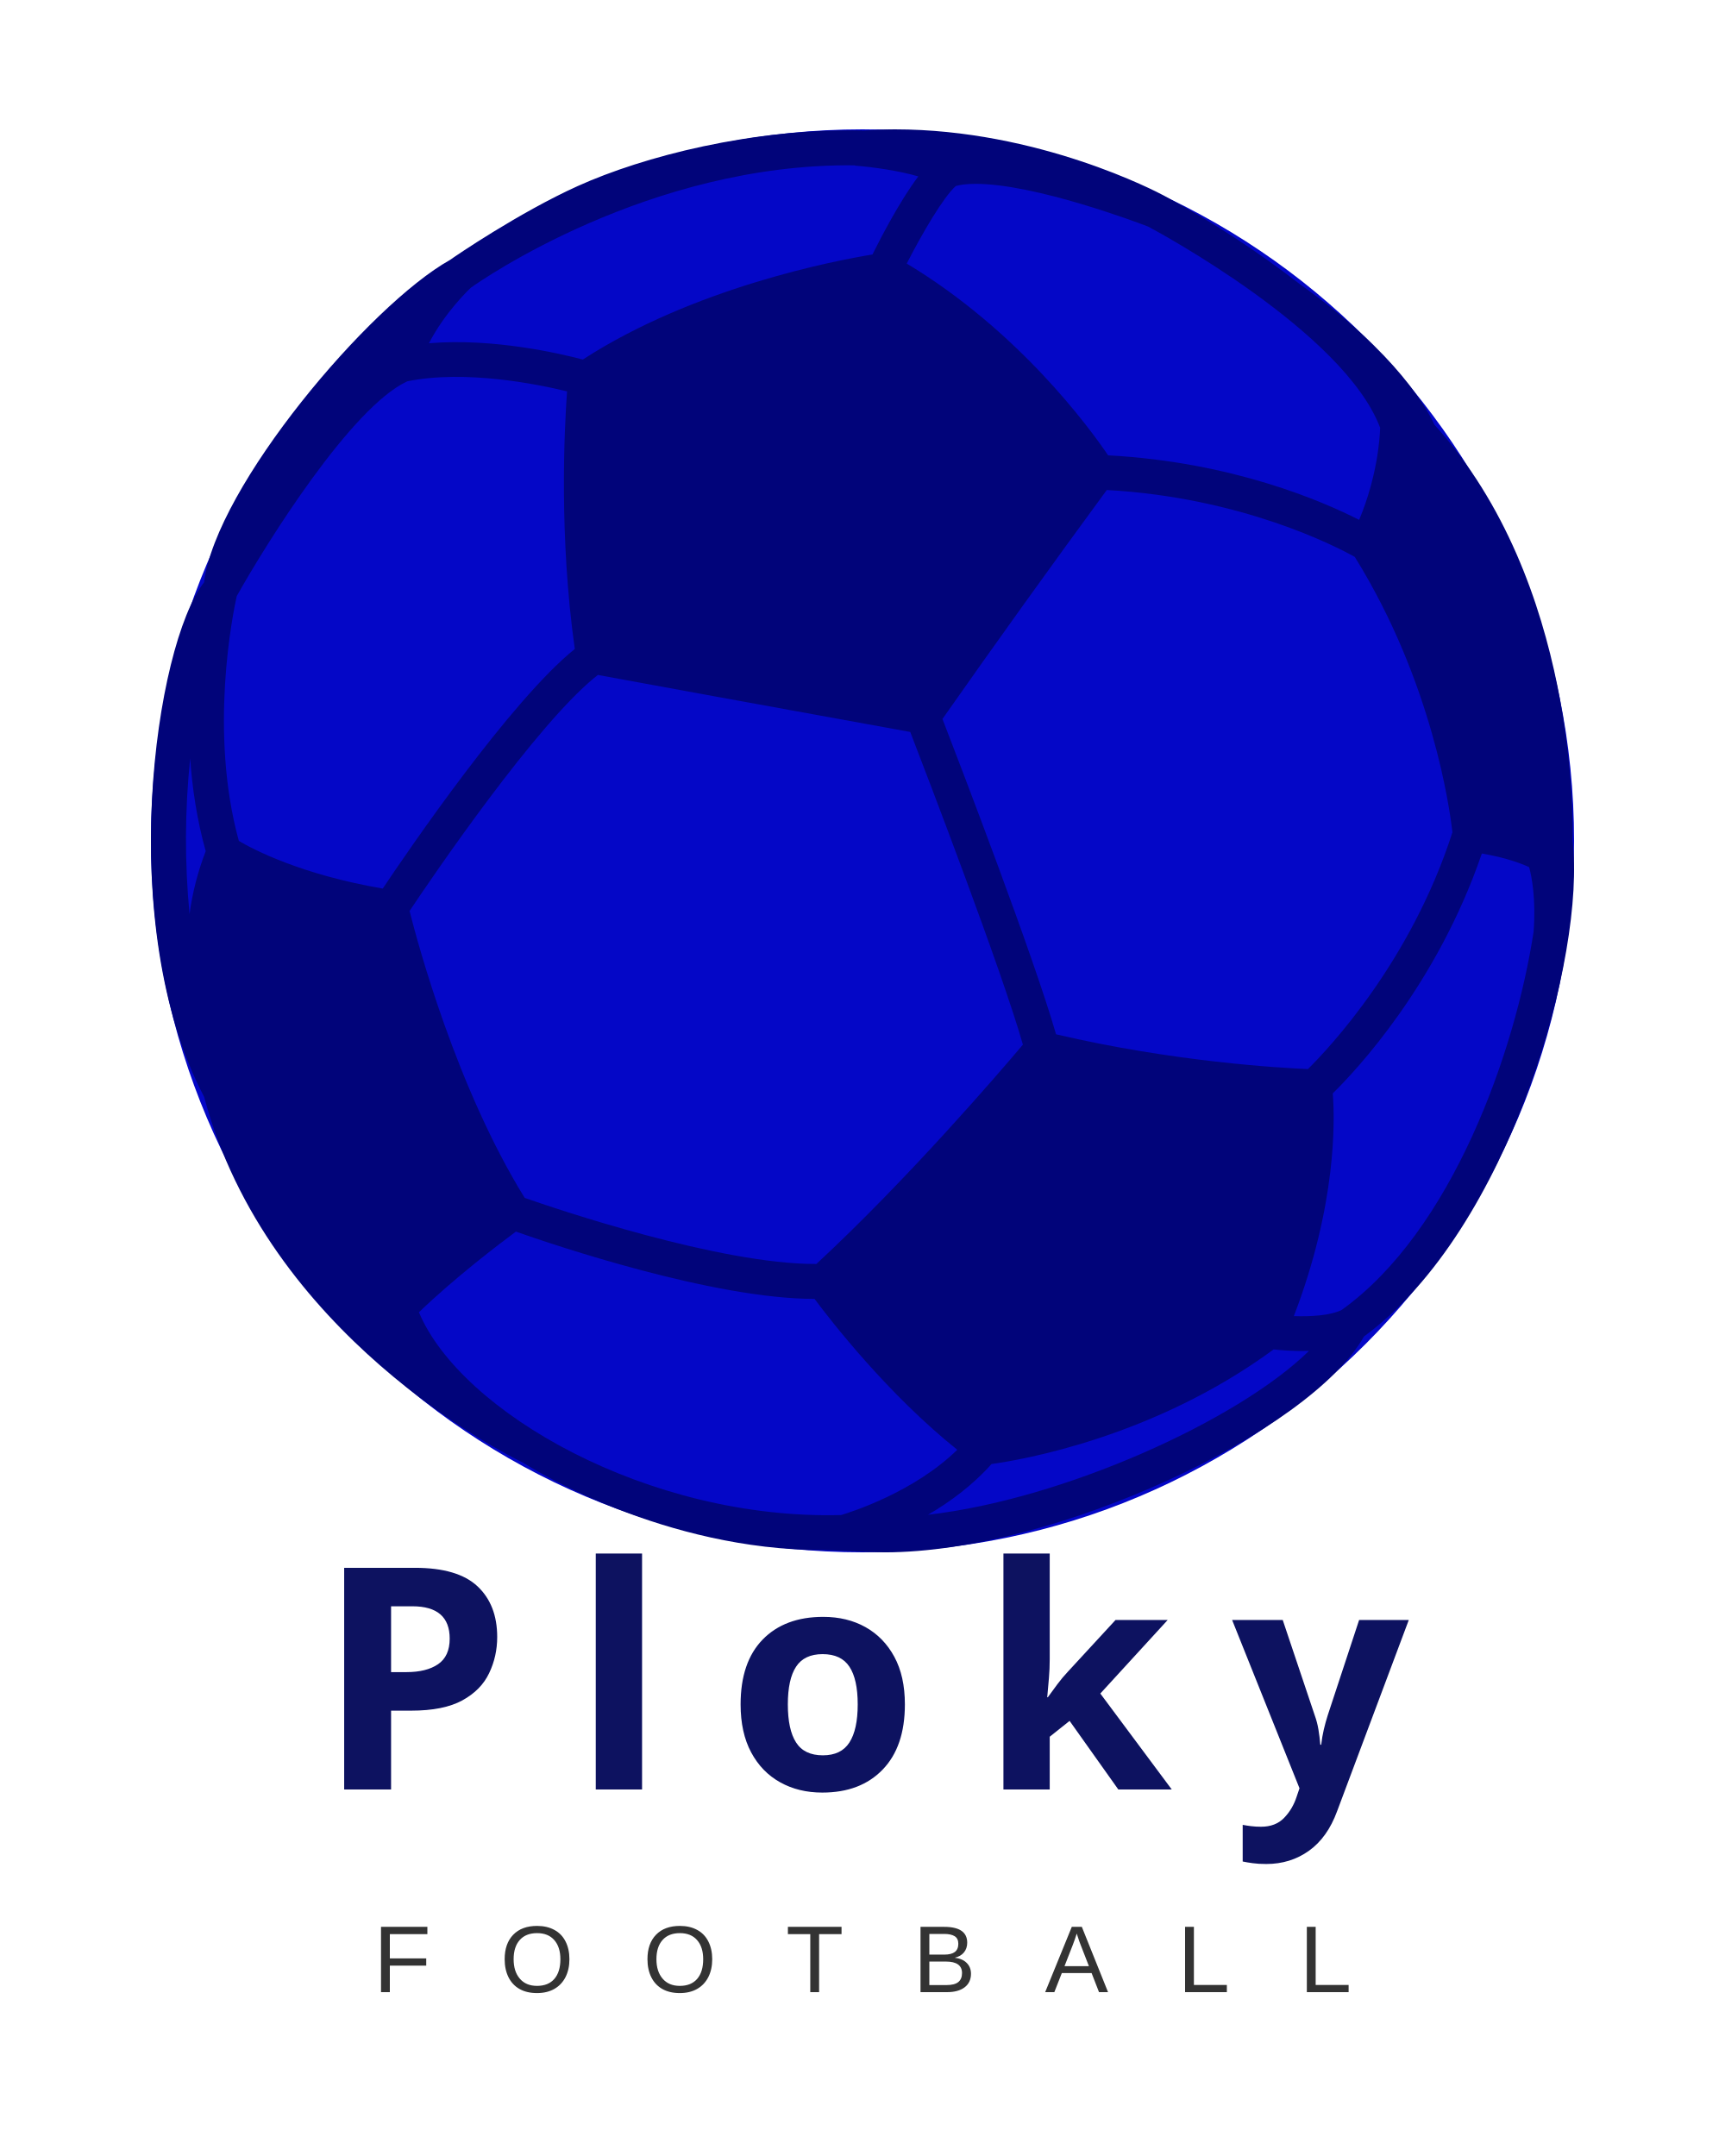
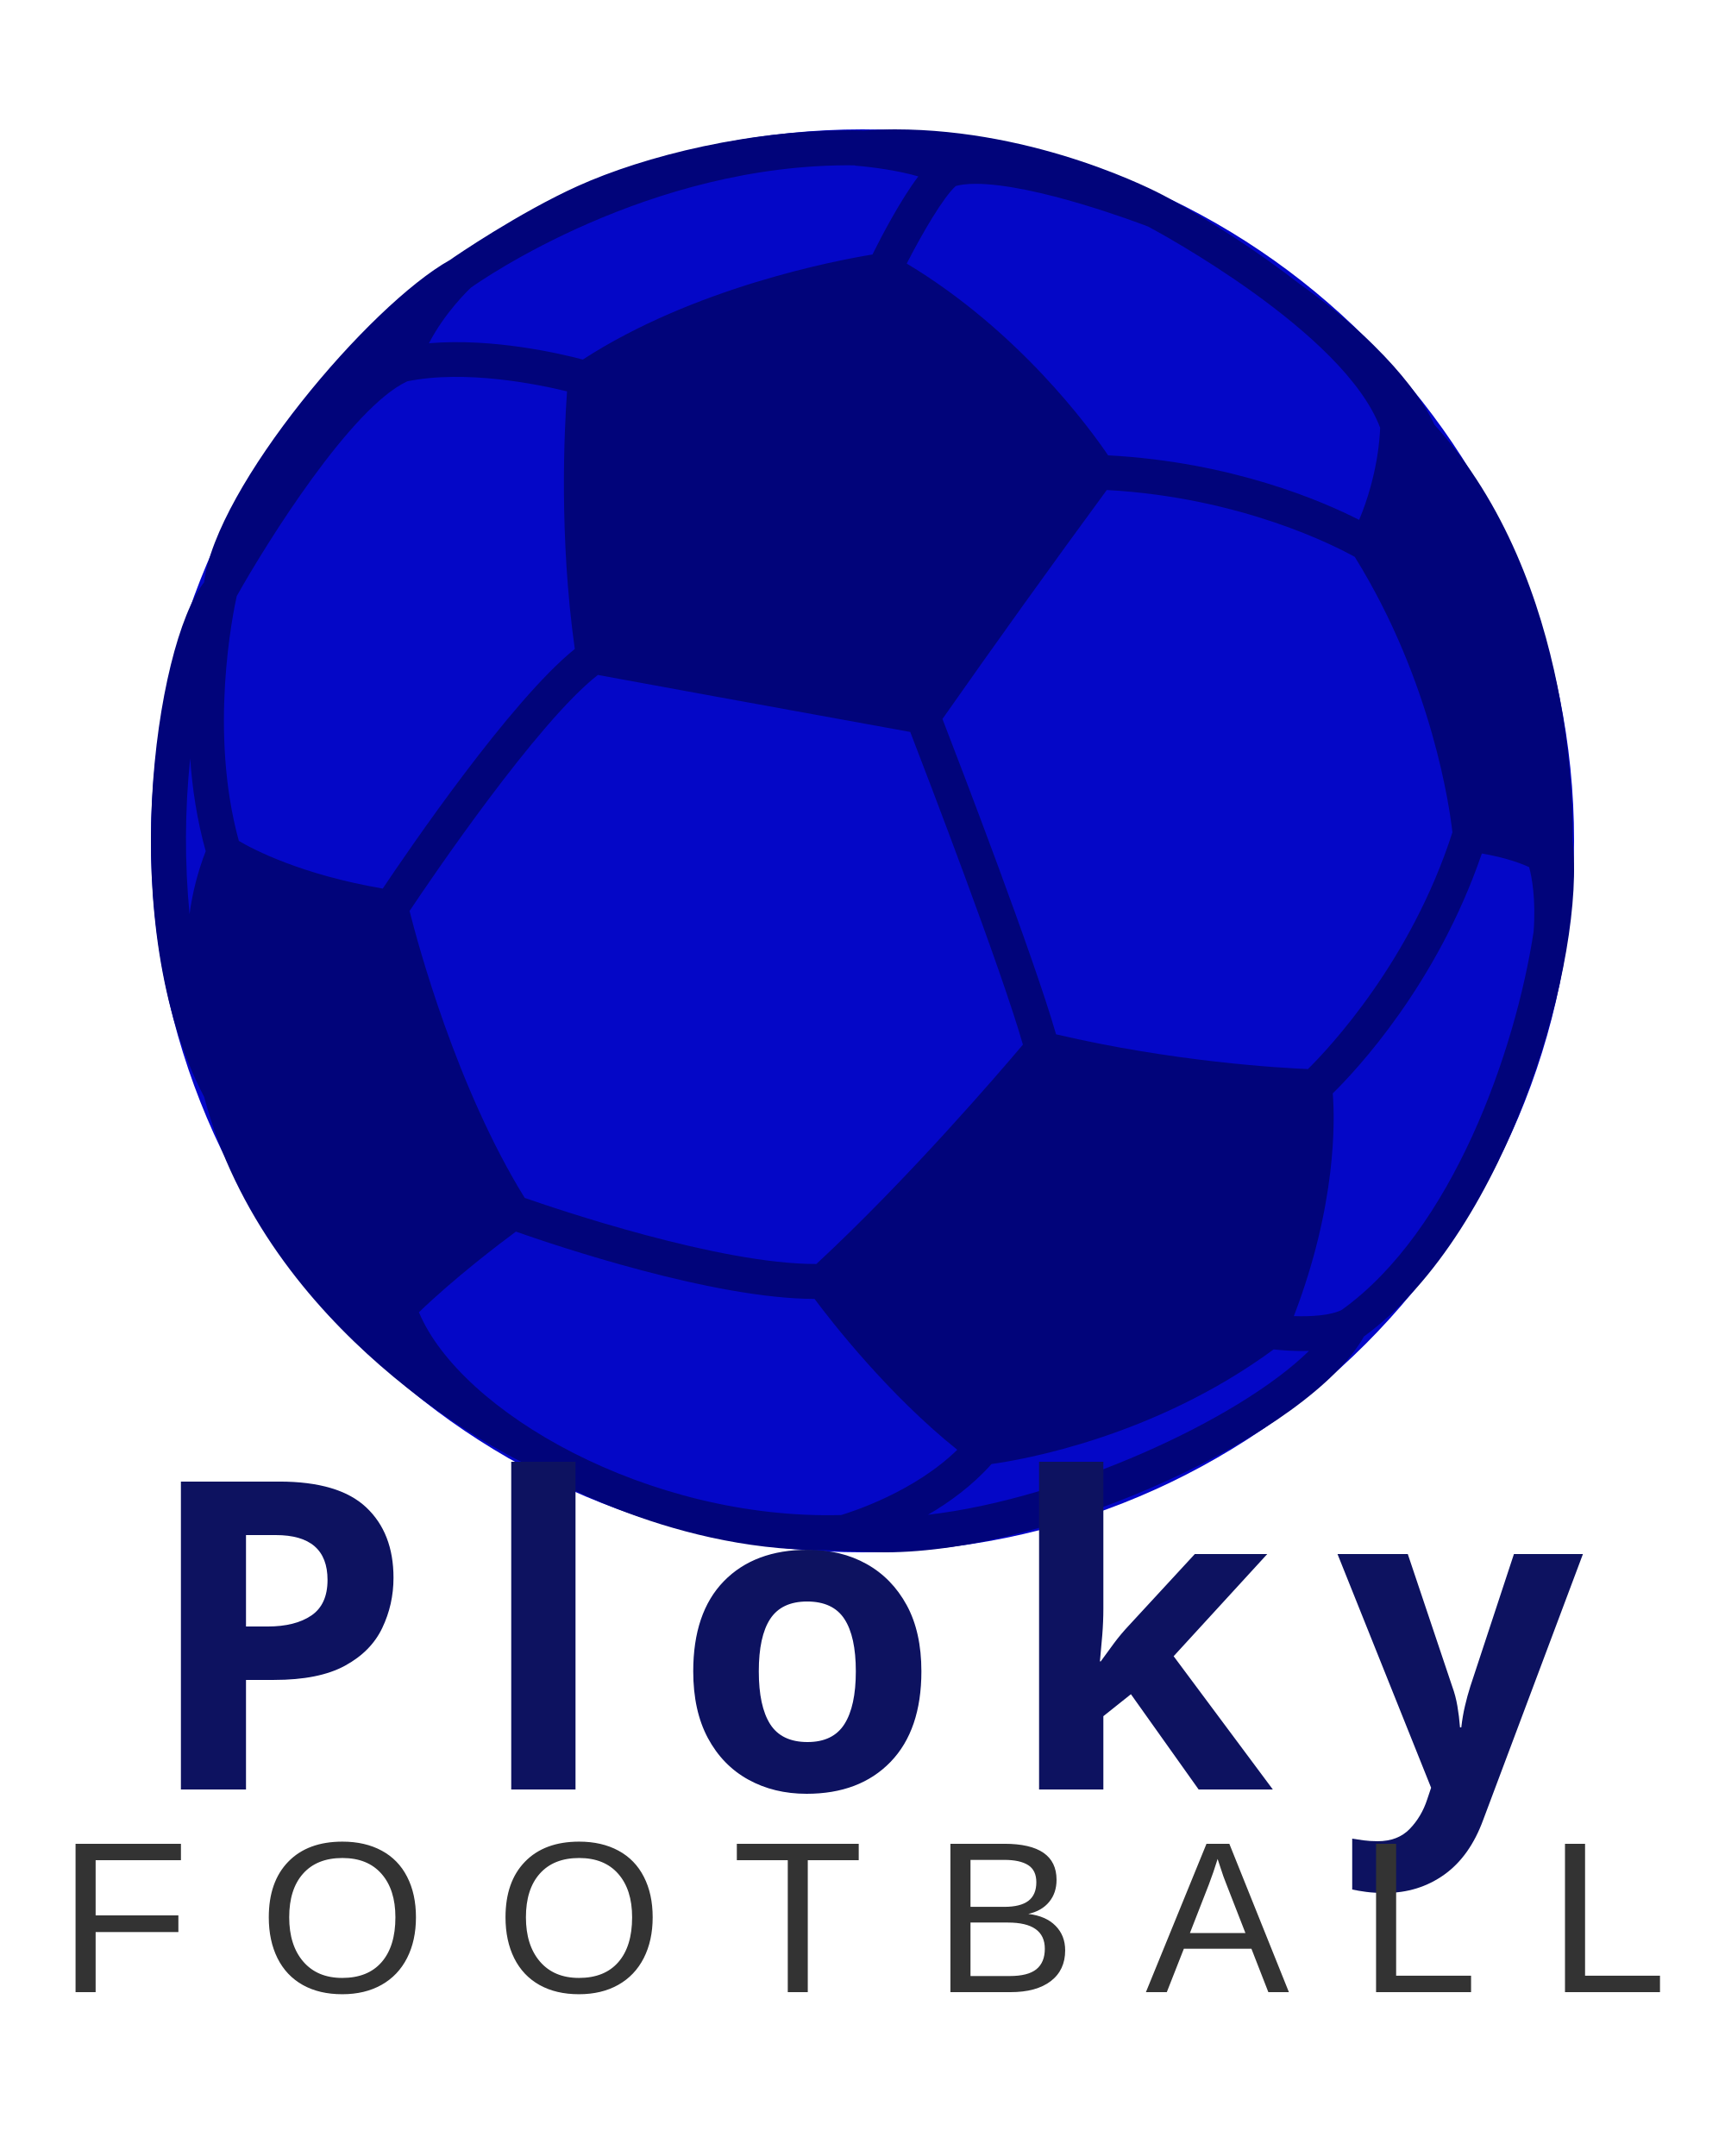
<svg xmlns="http://www.w3.org/2000/svg" viewBox="0 0 400 500">
  <defs>
    <clipPath id="ball-clip">
      <circle cx="200" cy="195" r="185" />
    </clipPath>
  </defs>
  <circle cx="200" cy="195" r="165" fill="#0407C7" />
  <g clip-path="url(#ball-clip)">
    <g transform="translate(200,195) scale(5.5) translate(-32,-32)">
      <path d="M61.934 31.992c.021-.713.209-10.904-5.822-17.538c-.268-.593-1.539-2.983-5.641-5.904a41.959 41.959 0 0 0-5.775-3.763l-.008-.004C44.432 4.646 39.43 2 33.359 2c-.461 0-.917.027-1.368.058V2.05c-4.629-.101-9.227 1.09-11.998 2.341c-2.458 1.11-5.187 2.971-5.384 3.115C11.205 9.41 4.75 17.051 4.239 21.1c-2.063 2.637-3.787 14.482.004 21.697c2.658 10.027 12.664 15.045 13.46 15.43c.484.309 5.937 3.68 12.636 3.68c.281 0 1.98.094 2.586.094c7.241 0 17.971-5.104 20.217-9.102c6.171-4.514 9.37-16.147 8.792-20.907M17.758 47.055c-2.869-4.641-4.504-10.705-4.854-12.098c.908-1.361 5.387-7.965 7.939-9.952c1.445.266 7.479 1.374 13.17 2.404c.715 1.853 3.852 10.029 4.75 13.185c-.99 1.174-4.879 5.702-8.708 9.248c-4.065.019-10.979-2.326-12.297-2.787M53.824 14.58c-.012.45-.119 2.05-.885 3.887c-1.521-.777-5.344-2.441-10.584-2.722c-.793-1.171-3.777-5.254-8.49-8.086c.645-1.262 1.543-2.801 2.068-3.27c.17-.048.434-.092.836-.092c2.527 0 6.893 1.655 7.273 1.802c.403.213 8.251 4.439 9.782 8.481M11.773 34.012c-3.423-.584-5.458-1.648-6.066-2.008c-1.273-4.617-.248-9.607-.09-10.322c1.256-2.246 4.832-7.971 7.191-9.058c2.445-.499 5.494.121 6.736.424c-.117 1.615-.342 6.127.326 10.862c-2.706 2.178-6.989 8.447-8.097 10.102M31.685 3.53c.768.057 1.895.225 2.667.454c-.77 1.024-1.559 2.542-1.932 3.292c-1.57.257-7.533 1.397-12.211 4.43c-.943-.25-3.791-.917-6.488-.687c.668-1.293 1.666-2.249 1.773-2.347c.371-.266 7.513-5.263 16.191-5.155v.013m19.096 38.093c-1.17-.048-5.678-.305-10.621-1.466c-.947-3.302-4.074-11.444-4.789-13.296a556.586 556.586 0 0 1 6.928-9.654c5.688.312 9.682 2.387 10.455 2.82c3.295 5.299 4.018 10.711 4.117 11.615c-1.75 5.446-5.211 9.113-6.09 9.981M3.655 28.519c.084 1.266.287 2.599.654 3.917a11.738 11.738 0 0 0-.682 2.651a33.039 33.039 0 0 1 .028-6.568m9.644 23.359c1.508-1.453 3.367-2.867 4.088-3.401c1.63.574 8.324 2.837 12.591 2.837c.727.975 3.104 4.028 6.018 6.362c-1.814 1.775-4.434 2.613-4.897 2.752c-8.127.218-16.042-4.35-17.8-8.55m21.463 8.538c.922-.537 1.883-1.244 2.678-2.139c1.297-.179 6.863-1.137 11.893-4.832c.332.036.879.08 1.49.063c-3.018 2.957-10.382 6.26-16.061 6.908m15.424-8.376c1.807-4.708 1.73-8.258 1.641-9.392c.992-.972 4.396-4.599 6.285-10.113c1.018.17 1.68.429 1.994.574c.109.4.291 1.324.188 2.725c-.77 5.043-3.428 12.6-8.084 15.941c-.468.239-1.292.291-2.024.265" fill="#01047A" />
    </g>
  </g>
-   <text x="200" y="415" font-family="Arial Black, sans-serif" font-size="72" font-weight="900" letter-spacing="14" fill="#0D1260" text-anchor="middle">Ploky</text>
-   <text x="200" y="462" font-family="Arial, sans-serif" font-size="22" font-weight="400" fill="#333333" text-anchor="middle" letter-spacing="16">FOOTBALL</text>
+   <text x="200" y="415" font-family="Arial Black, sans-serif" font-size="100" font-weight="900" letter-spacing="15" fill="#0D1260" text-anchor="middle">Ploky</text>
+   <text x="200" y="462" font-family="Arial, sans-serif" font-size="50" font-weight="400" fill="#333333" text-anchor="middle" letter-spacing="16">FOOTBALL</text>
</svg>
